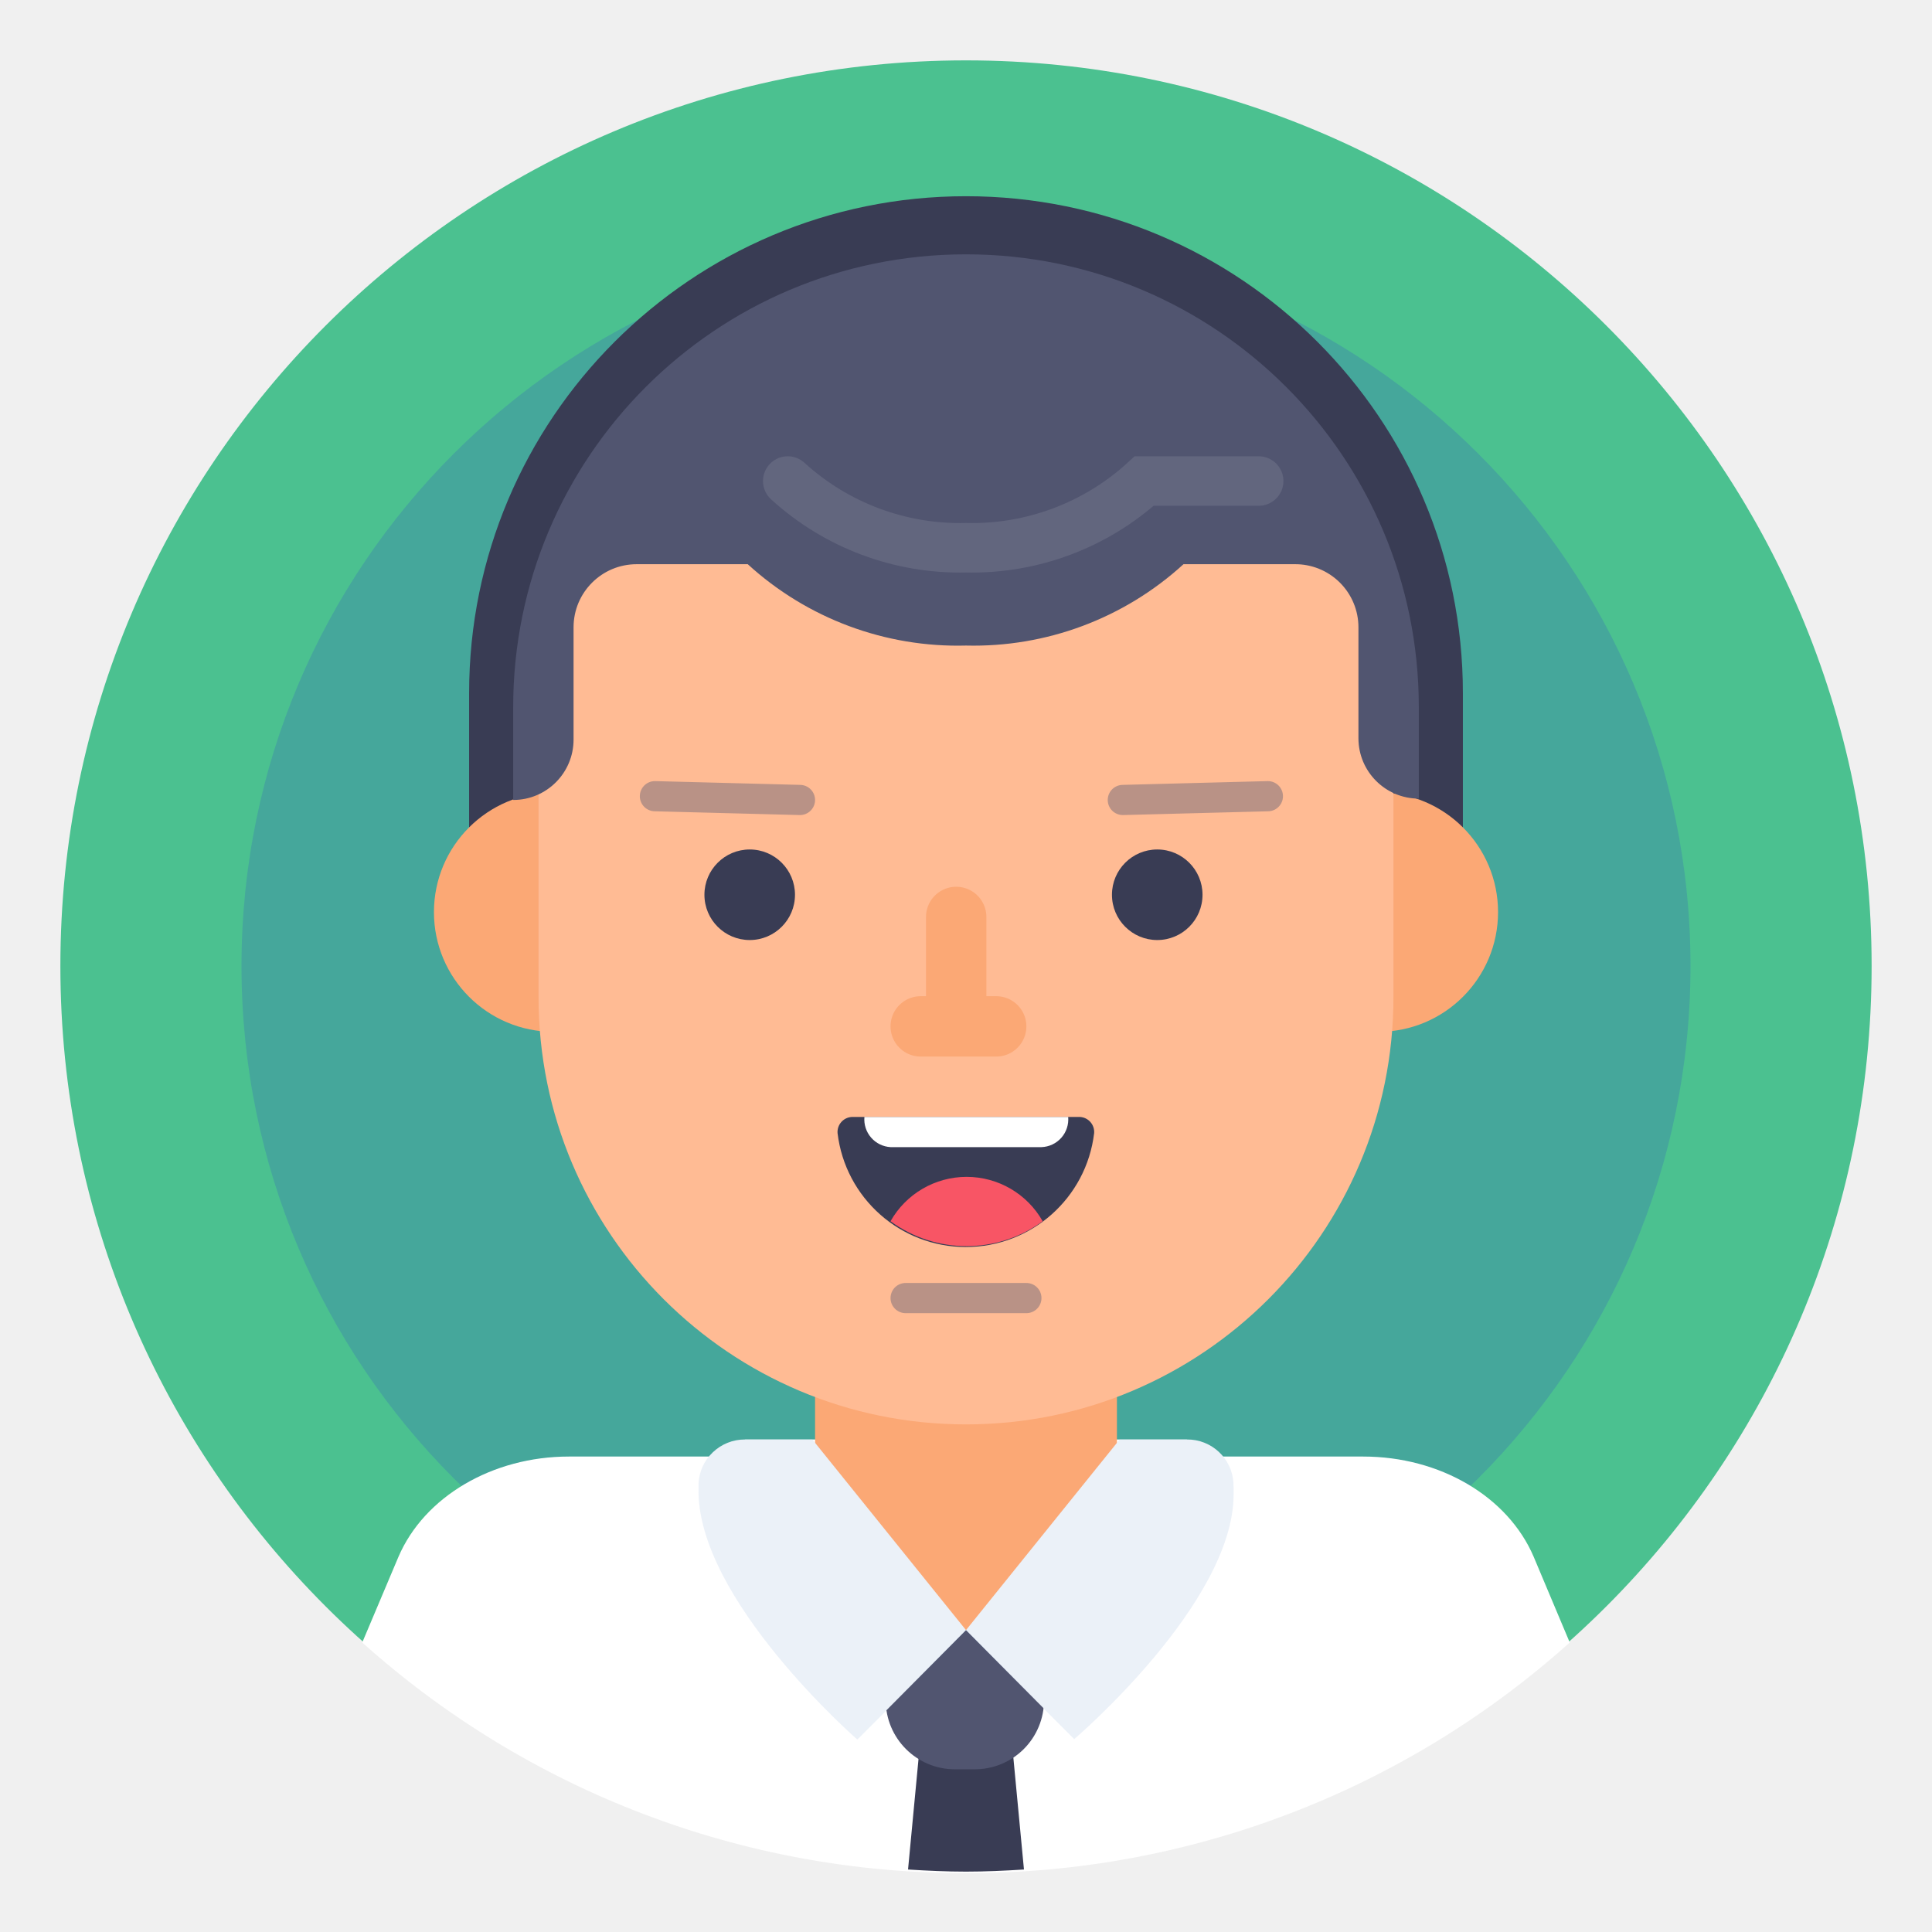
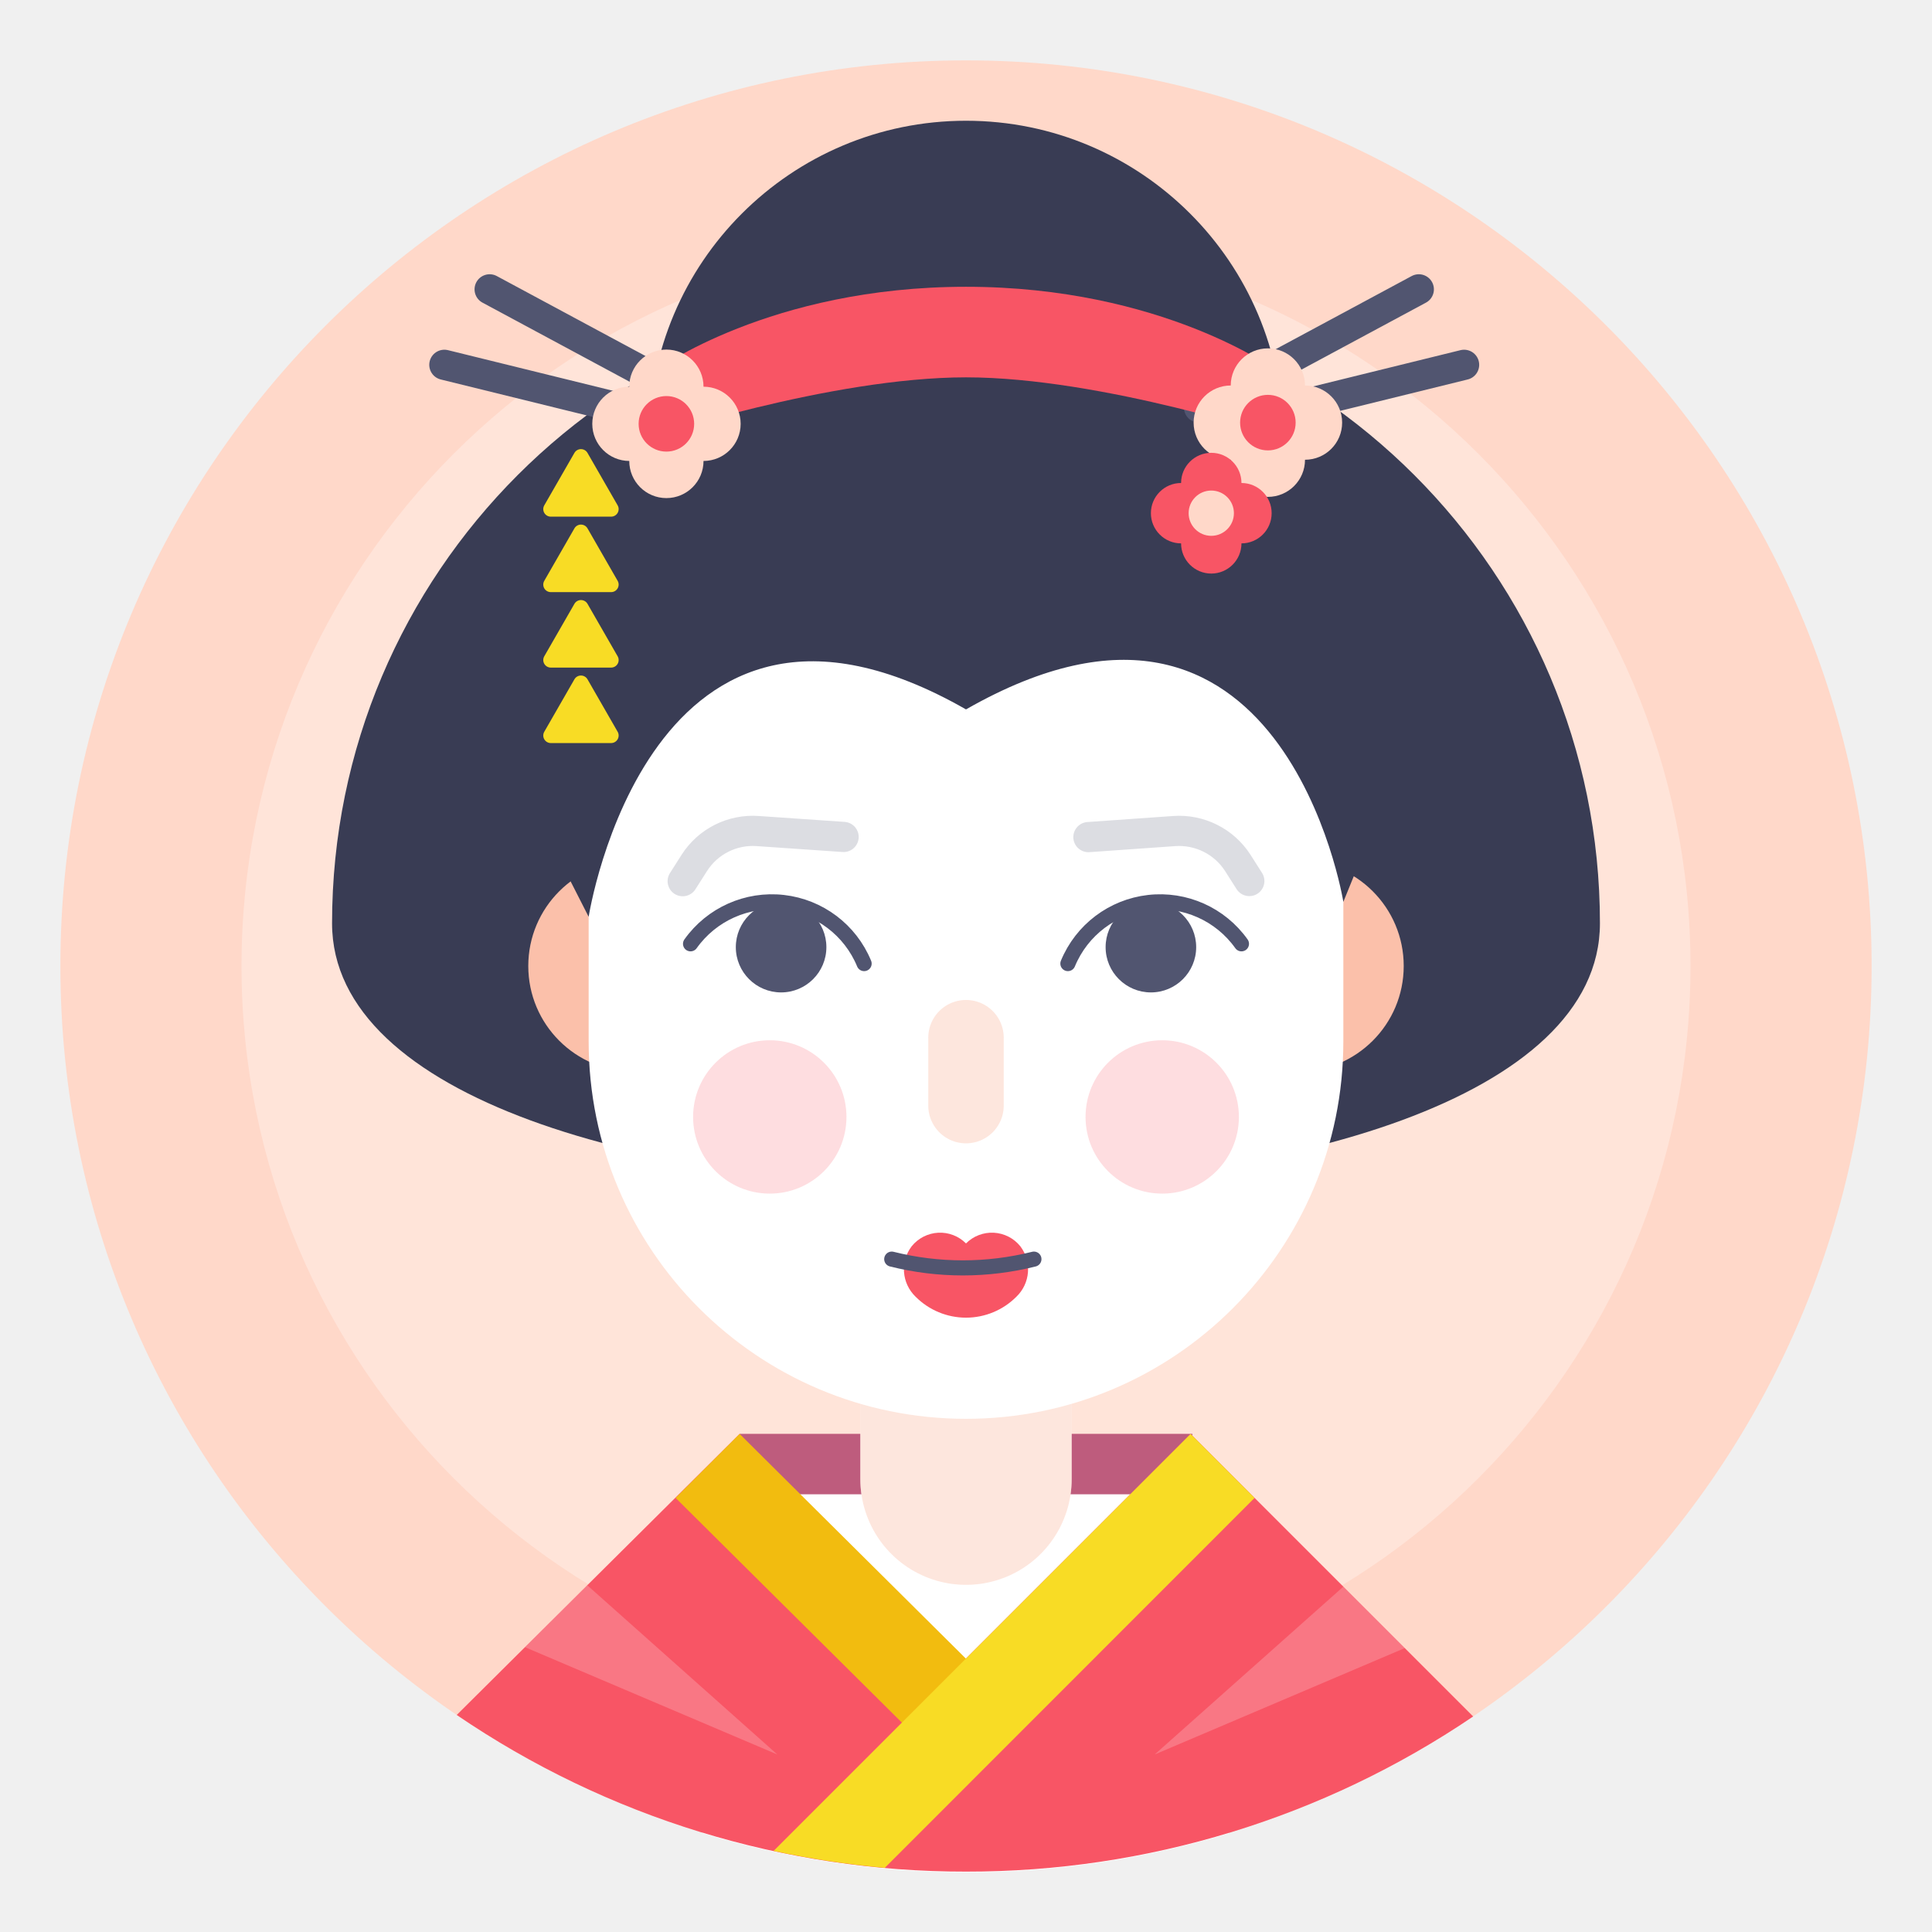
<svg xmlns="http://www.w3.org/2000/svg" viewBox="0 0 128 128" data-name="Layer 1" id="Layer_1" fill="#000000">
  <g id="SVGRepo_bgCarrier" stroke-width="0" />
  <g id="SVGRepo_tracerCarrier" stroke-linecap="round" stroke-linejoin="round" />
  <g id="SVGRepo_iconCarrier">
    <defs>
      <style>
        .cls-1 {
-           fill: #4bc190;
+           fill: #ffd8c9;
        }

-         .cls-13,
-         .cls-2 {
-           fill: #356cb6;
+         .cls-18,
+         .cls-2,
+         .cls-7 {
+           fill: #ffffff;
        }

-         .cls-2 {
+         .cls-2,
+         .cls-5 {
          opacity: 0.3;
        }

        .cls-3 {
          fill: #393c54;
        }

+         .cls-15,
        .cls-4 {
-           fill: #fba875;
+           fill: #f85565;
        }

        .cls-5 {
-           fill: #ffffff;
+           fill: #356cb6;
        }

+         .cls-6 {
+           fill: #fbc0aa;
+         }
+ 
+         .cls-10,
        .cls-12,
-         .cls-6,
+         .cls-13,
+         .cls-14,
        .cls-8,
        .cls-9 {
          fill: none;
          stroke-linecap: round;
-         }
- 
-         .cls-6,
-         .cls-9 {
-           stroke: #fba875;
-         }
- 
-         .cls-12,
-         .cls-6,
-         .cls-9 {
-           stroke-miterlimit: 10;
-         }
- 
-         .cls-6 {
-           stroke-width: 20px;
-         }
- 
-         .cls-7 {
-           fill: #ffbb94;
+           stroke-linejoin: round;
        }

        .cls-8 {
-           stroke: #515570;
-           stroke-linejoin: round;
-           stroke-width: 2px;
+           stroke: #ffffff;
+         }
+ 
+         .cls-8,
+         .cls-9 {
+           stroke-width: 14px;
+         }
+ 
+         .cls-10,
+         .cls-9 {
+           stroke: #fbc0aa;
          opacity: 0.4;
        }

-         .cls-9 {
-           stroke-width: 4px;
-         }
- 
        .cls-10 {
-           fill: #f85565;
+           stroke-width: 5px;
        }

        .cls-11 {
          fill: #515570;
        }

-         .cls-12 {
-           stroke: #ffffff;
-           stroke-width: 3.28px;
+         .cls-12,
+         .cls-13,
+         .cls-14 {
+           stroke: #515570;
        }

-         .cls-12,
-         .cls-13 {
-           opacity: 0.1;
+         .cls-13,
+         .cls-14 {
+           stroke-width: 2px;
+         }
+ 
+         .cls-13,
+         .cls-15,
+         .cls-18 {
+           opacity: 0.2;
+         }
+ 
+         .cls-16 {
+           fill: #f2bc0f;
+         }
+ 
+         .cls-17 {
+           fill: #f8dc25;
        }
      </style>
    </defs>
    <circle class="cls-1" cx="64" cy="64" r="60" />
    <circle class="cls-2" cx="64" cy="64" r="48" />
-     <path class="cls-3" d="M31.08,61.57V45.92a32.92,32.92,0,0,1,65.84,0V61.57Z" />
-     <circle class="cls-4" cx="91.32" cy="60.43" r="7.93" />
-     <path class="cls-5" d="M64,124.1a59.78,59.78,0,0,0,40-15.28l-2.39-5.68c-1.71-4-6.22-6.64-11.29-6.64H37.69c-5.07,0-9.58,2.66-11.29,6.64L24,108.82A59.78,59.78,0,0,0,64,124.1Z">
+     <path class="cls-3" d="M106,61.17c0,23.2-84,23.2-84,0a42,42,0,0,1,84,0Z" />
+     <rect class="cls-4" height="10" width="30" x="49" y="95" />
+     <rect class="cls-5" height="10" width="30" x="49" y="95" />
+     <circle class="cls-6" cx="86" cy="64" r="7" />
+     <path class="cls-7" d="M46.54,121.45a59.93,59.93,0,0,0,34.92,0L81,99H47Z" />
+     <circle class="cls-3" cx="64" cy="29" r="21" />
+     <line class="cls-8" x1="64" x2="64" y1="83" y2="98" />
+     <line class="cls-9" x1="64" x2="64" y1="83" y2="98" />
+     <circle class="cls-6" cx="42" cy="64" r="7" />
+     <path class="cls-7" d="M64,94A25,25,0,0,1,39,69V52.52a25,25,0,1,1,50,0V69A25,25,0,0,1,64,94Z" />
+     <line class="cls-10" x1="64" x2="64" y1="68.75" y2="73.25" />
+     <circle class="cls-11" cx="76.25" cy="62.75" r="3" />
+     <path class="cls-12" d="M70.75,63.84a6.61,6.61,0,0,1,11.5-1.31" />
+     <path class="cls-13" d="M72.11,55.46l5.68-.4A4.62,4.62,0,0,1,82,57.16l.77,1.21" />
+     <circle class="cls-11" cx="51.75" cy="62.75" r="3" />
+     <path class="cls-12" d="M57.25,63.84a6.61,6.61,0,0,0-11.5-1.31" />
+     <path class="cls-13" d="M55.89,55.45l-5.68-.39A4.59,4.59,0,0,0,46,57.17l-.77,1.21" />
+     <path class="cls-4" d="M64,82.38a2.42,2.42,0,0,0-3.6.19,2.52,2.52,0,0,0,.26,3.34h0a4.71,4.71,0,0,0,6.68,0h0a2.52,2.52,0,0,0,.26-3.34A2.42,2.42,0,0,0,64,82.38Z">
    </path>
-     <path class="cls-5" d="M81.72,98.25a3.06,3.06,0,0,0-3.08-2.88H49.36a3.07,3.07,0,0,0-3.08,2.93c0,.11,0,.21,0,.32-.17,7.32,10.52,16.64,10.52,16.64L64,108.05l7.17,7.17s10.56-9,10.56-16.22C81.73,98.74,81.73,98.49,81.72,98.25Z">
+     <path class="cls-3" d="M39,60.74S43,35,64,47C85,35,89,59.75,89,59.75L95,45,83,30,64,22,43,29,32,47Z" />
+     <path class="cls-12" d="M59.08,83.42a19.37,19.37,0,0,0,9.42,0" />
+     <line class="cls-14" x1="94" x2="79.44" y1="19.17" y2="27" />
+     <line class="cls-14" x1="97" x2="81.44" y1="24.17" y2="28" />
+     <line class="cls-14" x1="32.44" x2="47" y1="19.17" y2="27" />
+     <line class="cls-14" x1="29.44" x2="45" y1="24.17" y2="28" />
+     <circle class="cls-15" cx="51" cy="74" r="5.08" />
+     <circle class="cls-15" cx="77" cy="74" r="5.08" />
+     <path class="cls-4" d="M64,124a59.74,59.74,0,0,0,33.6-10.28L78.88,95l-15,15L49,95,30.26,113.62A59.74,59.74,0,0,0,64,124Z" />
+     <polygon class="cls-16" points="61.88 116.24 66.12 112 49 95 44.76 99.24 61.88 116.24" />
+     <path class="cls-4" d="M43.48,24.52S51,19,64,19s20.52,5.52,20.52,5.52L85,29s-12-4-21-4-21,4-21,4Z" />
+     <path class="cls-17" d="M58.62,123.75l24.5-24.51L78.88,95,51.25,122.63A61.45,61.45,0,0,0,58.62,123.75Z" />
+     <circle class="cls-1" cx="44.15" cy="25.62" r="2.46" />
+     <circle class="cls-1" cx="44.15" cy="30.54" r="2.46" />
+     <circle class="cls-1" cx="41.7" cy="28.08" r="2.46" />
+     <circle class="cls-1" cx="46.61" cy="28.08" r="2.46" />
+     <circle class="cls-4" cx="44.15" cy="28.08" r="1.84" />
+     <circle class="cls-1" cx="84" cy="25.54" r="2.46" />
+     <circle class="cls-1" cx="84" cy="30.46" r="2.46" />
+     <circle class="cls-1" cx="81.54" cy="28" r="2.46" />
+     <circle class="cls-1" cx="86.46" cy="28" r="2.46" />
+     <circle class="cls-4" cx="84" cy="28" r="1.84" />
+     <circle class="cls-4" cx="80.25" cy="32" r="2" />
+     <circle class="cls-4" cx="80.25" cy="36" r="2" />
+     <circle class="cls-4" cx="78.25" cy="34" r="2" />
+     <circle class="cls-4" cx="82.25" cy="34" r="2" />
+     <circle class="cls-1" cx="80.25" cy="34" r="1.5" />
+     <path class="cls-17" d="M38.06,30l-2,3.48a.5.5,0,0,0,.43.75h4a.5.5,0,0,0,.43-.75l-2-3.48A.5.5,0,0,0,38.06,30Z">
    </path>
-     <line class="cls-6" x1="64" x2="64" y1="84.75" y2="98.5" />
-     <circle class="cls-4" cx="36.68" cy="60.43" r="7.93" />
-     <path class="cls-7" d="M64,94.37A28.31,28.31,0,0,1,35.68,66.05V47.43a28.32,28.32,0,1,1,56.64,0V66.05A28.31,28.31,0,0,1,64,94.37Z">
+     <path class="cls-17" d="M38.06,35l-2,3.48a.5.5,0,0,0,.43.75h4a.5.5,0,0,0,.43-.75l-2-3.48A.5.5,0,0,0,38.06,35Z">
    </path>
-     <circle class="cls-3" cx="76.67" cy="59.28" r="3" />
-     <circle class="cls-3" cx="49.67" cy="59.28" r="3" />
-     <line class="cls-8" x1="74.39" x2="84" y1="53" y2="52.75" />
-     <line class="cls-8" x1="53" x2="43.39" y1="53" y2="52.75" />
-     <path class="cls-3" d="M71.55,74a1,1,0,0,1,.94,1.07,8.56,8.56,0,0,1-17,0A1,1,0,0,1,56.45,74Z" />
-     <line class="cls-8" x1="60" x2="68" y1="86" y2="86" />
-     <line class="cls-9" x1="63.35" x2="63.35" y1="60.75" y2="67.25" />
-     <line class="cls-9" x1="66" x2="61" y1="68" y2="68" />
-     <path class="cls-10" d="M59,80.91a8.52,8.52,0,0,0,10.08,0,5.79,5.79,0,0,0-10.08,0Z" />
-     <path class="cls-5" d="M69,76H59a1.84,1.84,0,0,1-1.73-2H70.77A1.84,1.84,0,0,1,69,76Z" />
-     <path class="cls-11" d="M64,16.85a30,30,0,0,0-30,30V53a4,4,0,0,0,4-4V41.56a4.18,4.18,0,0,1,4.18-4.18h7.36A20.61,20.61,0,0,0,64,42.77a20.61,20.61,0,0,0,14.41-5.39h7.36A4.18,4.18,0,0,1,90,41.56v7.35a4,4,0,0,0,4,4V46.84A30,30,0,0,0,64,16.85Z">
+     <path class="cls-17" d="M38.06,40l-2,3.48a.5.5,0,0,0,.43.75h4a.5.5,0,0,0,.43-.75l-2-3.48A.5.5,0,0,0,38.06,40Z">
    </path>
-     <path class="cls-3" d="M60.16,123.86c1.27.08,2.55.14,3.84.14s2.57-.06,3.84-.14L67,115H61Z" />
-     <path class="cls-12" d="M52.19,31.87A16.93,16.93,0,0,0,64,36.29a16.93,16.93,0,0,0,11.81-4.42h7.58" />
-     <path class="cls-11" d="M64.58,117.22H63.26a4.58,4.58,0,0,1-4.58-4.58V108H69.17v4.64A4.58,4.58,0,0,1,64.58,117.22Z">
+     <path class="cls-17" d="M38.06,45l-2,3.48a.5.5,0,0,0,.43.75h4a.5.5,0,0,0,.43-.75l-2-3.48A.5.5,0,0,0,38.06,45Z">
    </path>
-     <polygon class="cls-5" points="64 108 74.17 95.38 78.64 95.38 71.17 115.22 64 108" />
-     <polygon class="cls-5" points="64 108 53.83 95.38 49.36 95.38 56.83 115.22 64 108" />
-     <path class="cls-13" d="M81.72,98.25a3.06,3.06,0,0,0-3.08-2.88H74.17L64,108,53.83,95.37H49.36a3.06,3.06,0,0,0-3.08,2.92c0,.11,0,.21,0,.32-.17,7.32,10.52,16.64,10.52,16.64L64,108.05l7.17,7.17s10.56-9,10.56-16.22C81.73,98.74,81.73,98.49,81.72,98.25Z">
-     </path>
+     <polygon class="cls-18" points="76.5 116.24 93.07 109.19 89 105.12 76.5 116.24" />
+     <polygon class="cls-18" points="34.78 109.13 51.5 116.24 38.91 105.03 34.78 109.13" />
  </g>
</svg>
